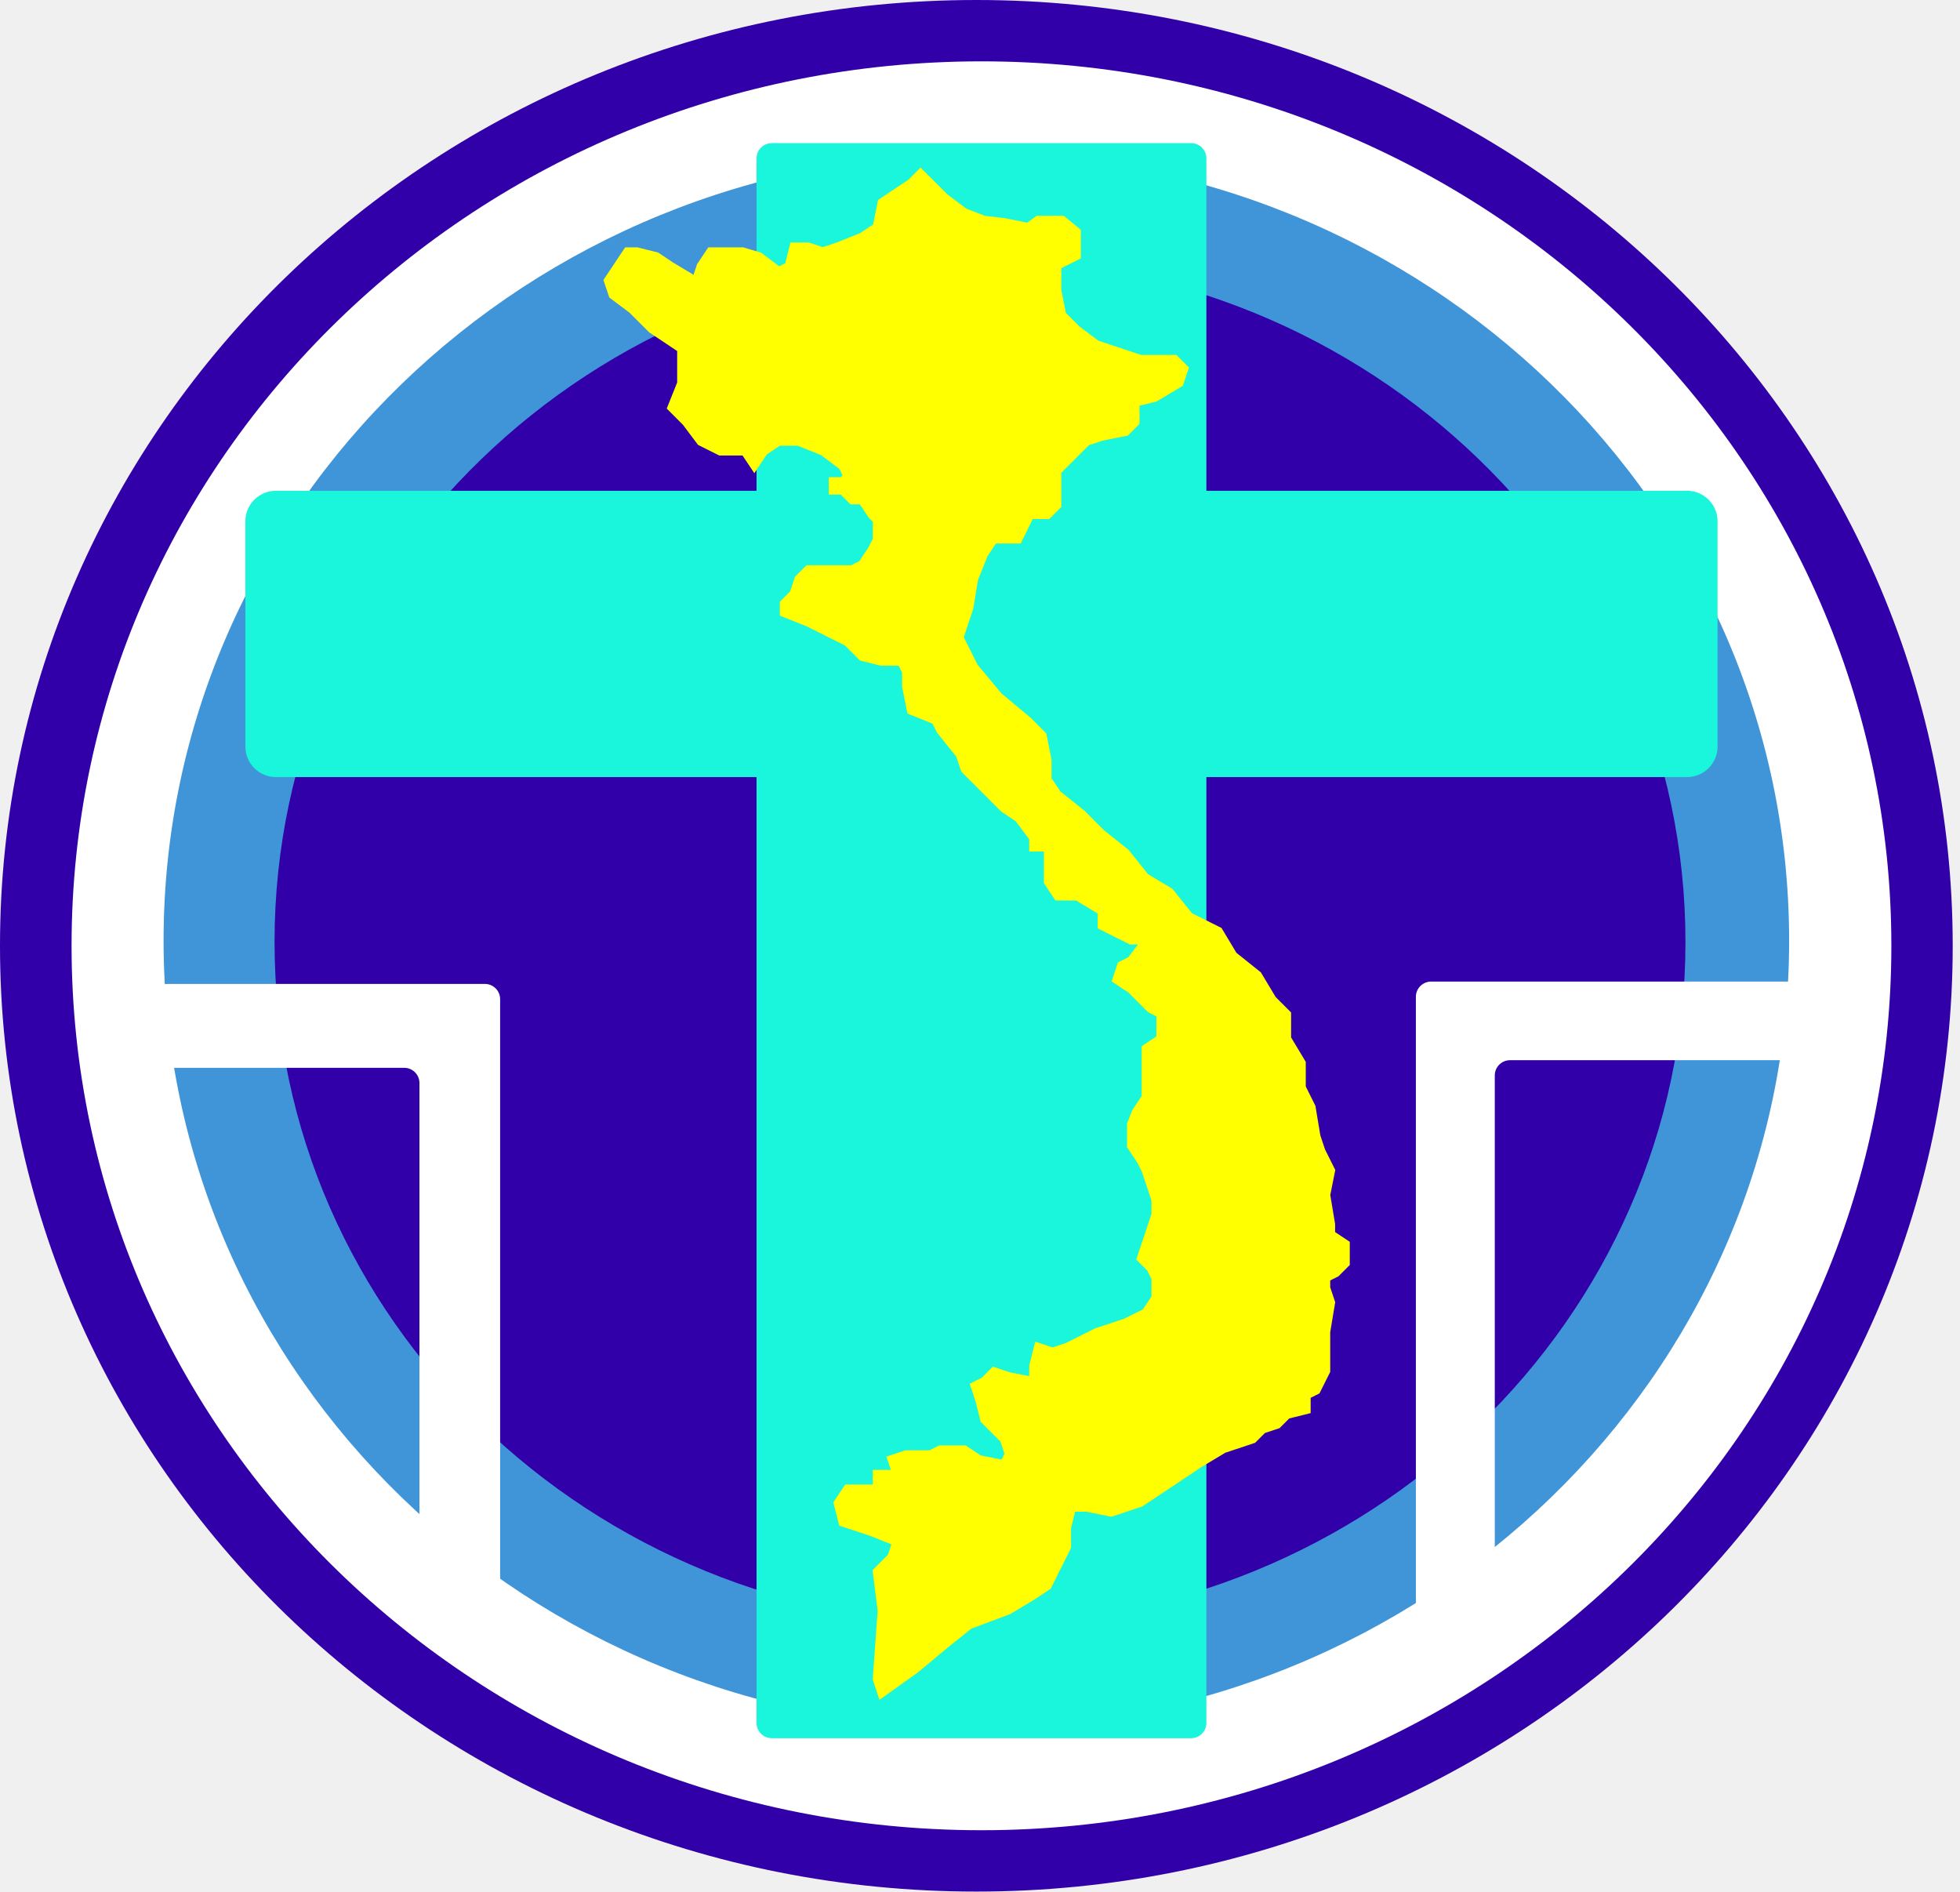
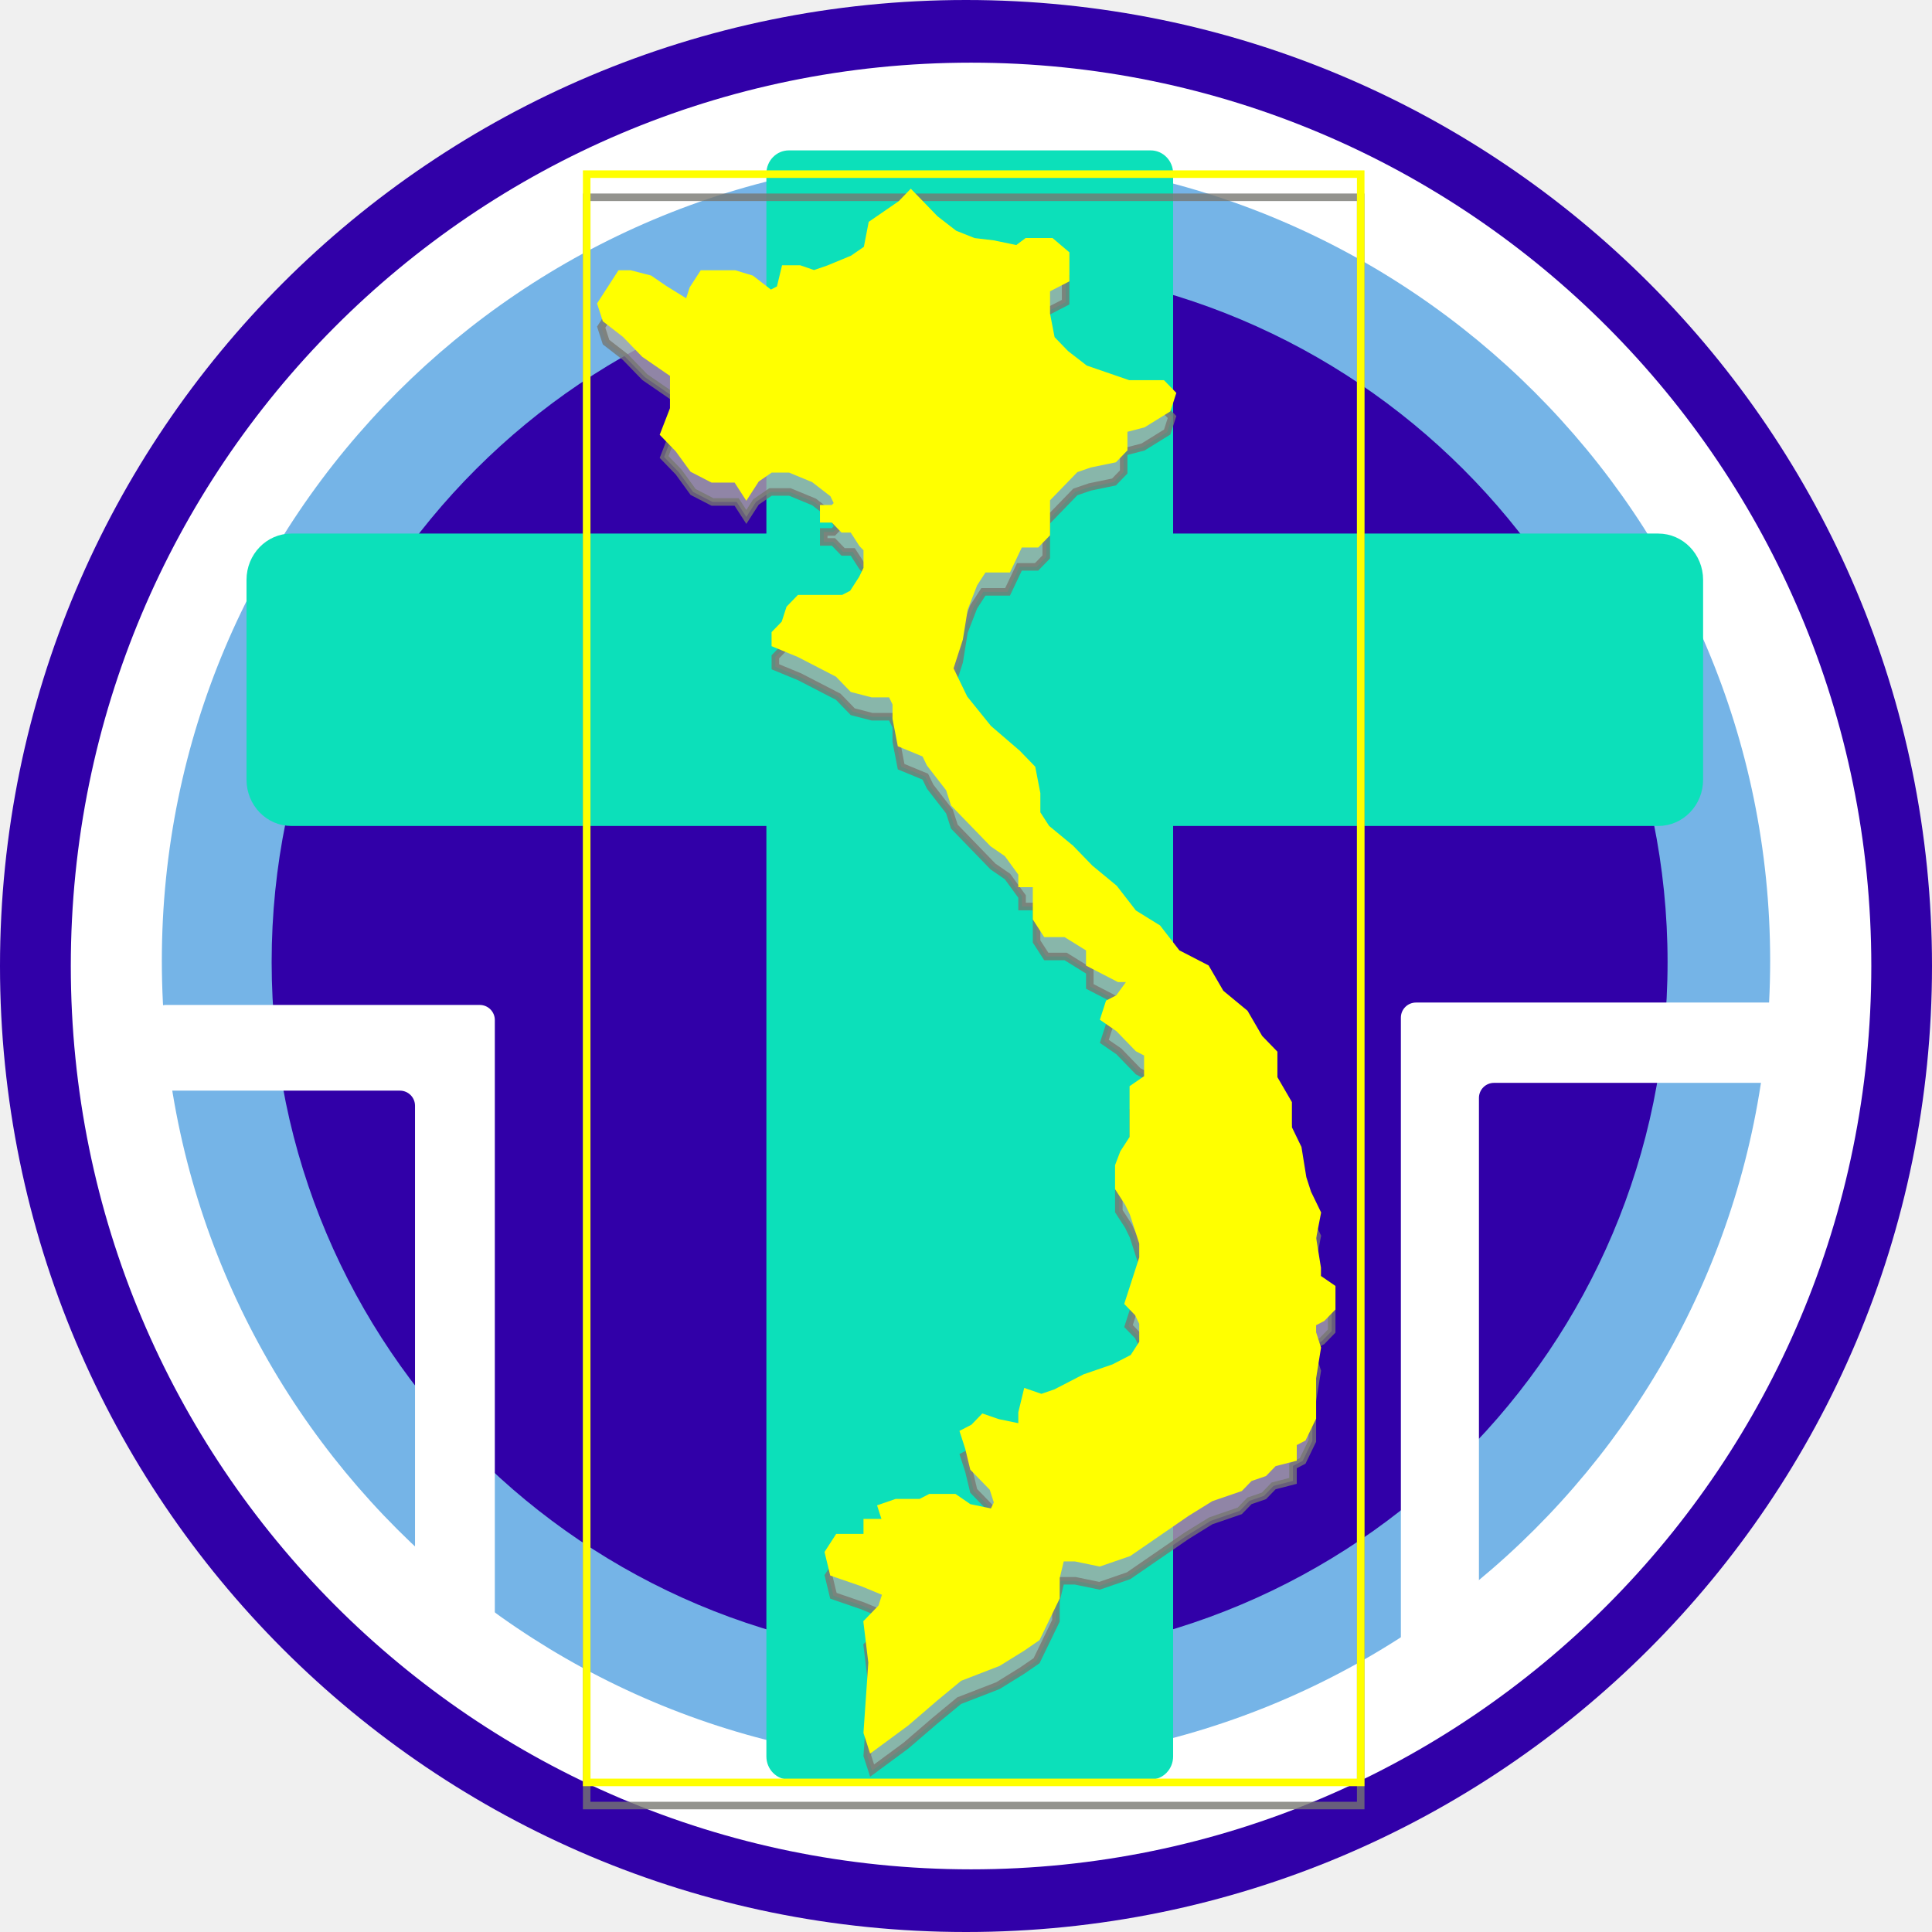
- <svg xmlns="http://www.w3.org/2000/svg" width="257" height="248" viewBox="0 0 257 248" fill="none">
-   <ellipse cx="128.022" cy="124" rx="128.022" ry="124" fill="#3100A9" />
-   <ellipse cx="128.692" cy="124" rx="119.308" ry="115.957" fill="white" />
-   <ellipse cx="128.022" cy="123.33" rx="106.573" ry="103.222" fill="#4094D8" />
-   <ellipse cx="128.5" cy="123.5" rx="92.5" ry="89.5" fill="#3100A9" />
-   <rect x="99.2" y="18.768" width="58.984" height="209.124" rx="2" fill="#19F6DB" />
-   <rect x="32.173" y="64.346" width="193.038" height="37.535" rx="4" fill="#19F6DB" />
-   <path fill-rule="evenodd" clip-rule="evenodd" d="M65.578 131C65.578 129.895 64.683 129 63.578 129H22C20.895 129 20 129.895 20 131V138C20 139.105 20.895 140 22 140H53C54.105 140 55 140.895 55 142V211.454C55 212.559 55.895 213.454 57 213.454H63.578C64.683 213.454 65.578 212.559 65.578 211.454V131Z" fill="white" />
-   <path fill-rule="evenodd" clip-rule="evenodd" d="M185.654 130.692C185.654 129.587 186.549 128.692 187.654 128.692H237C238.105 128.692 239 129.587 239 130.692V137C239 138.105 238.105 139 237 139H198C196.895 139 196 139.895 196 141L196 211.146C196 212.251 195.105 213.146 194 213.146H187.654C186.549 213.146 185.654 212.251 185.654 211.146L185.654 130.692Z" fill="white" />
-   <mask id="mask0_1_39" style="mask-type:alpha" maskUnits="userSpaceOnUse" x="77" y="20" width="104" height="207">
-     <rect x="77.751" y="20.108" width="102.58" height="206.443" fill="#D9D9D9" />
-   </mask>
-   <g mask="url(#mask0_1_39)">
-     <path d="M91.856 57.935L89.933 55.371L88.01 53.447L89.292 50.242V46.395V45.754L85.445 43.189L82.881 40.625L80.316 38.701L79.675 36.778L80.957 34.855L82.24 32.931H83.522L86.086 33.572L88.01 34.855L91.215 36.778L91.856 34.855L93.139 32.931H95.062H97.37L99.55 33.572L102.115 35.496L103.397 34.855L104.038 32.29H105.961L107.885 32.931L109.808 32.29L113.014 31.008L114.937 29.726L115.578 26.52L117.502 25.238L119.425 23.955L120.707 22.673L121.99 23.955L123.913 25.879L126.477 27.802L129.042 28.789L131.606 29.084L134.812 29.726L136.094 28.789H139.3L141.223 30.367V33.572L138.659 34.855V38.06L139.3 41.266L141.223 43.189L143.788 45.113L147.635 46.395L149.558 47.036H151.481H154.046L155.328 48.318L154.687 50.242L151.481 52.165L148.917 52.806V55.371L147.635 56.653L144.429 57.294L142.506 57.935L141.223 59.217L138.659 61.782V66.27L137.377 67.552H135.1L133.53 70.758H130.324L129.042 72.681L127.76 75.887L127.119 79.734L125.836 83.58L127.76 87.427L130.965 91.274L134.812 94.479L136.735 96.403L137.377 99.609V102.173L138.659 104.096L141.864 106.661L144.429 109.225L147.635 111.79L150.199 114.996L153.405 116.919L155.969 120.125L159.816 122.048L161.739 125.254L164.945 127.818L166.868 131.024L168.792 132.947V136.153L170.715 139.358V142.564L171.997 145.129L172.639 148.975L173.28 150.899L174.562 153.463L173.921 156.669L174.562 160.516V161.798L176.485 163.08V165.645L175.203 166.927L173.921 167.568V168.85L174.562 170.774L173.921 174.62V177.185V179.749L172.639 182.314L171.356 182.955V184.879L168.792 185.52L167.51 186.802L165.586 187.443L164.304 188.725L160.457 190.008L157.252 191.931L149.558 197.06L145.711 198.342L142.506 197.701H140.582L139.941 200.266V202.83L138.659 205.395L137.377 207.959L135.453 209.241L132.248 211.165L127.119 213.088L123.913 215.653L120.066 218.858L115.578 222.064L114.937 220.141L115.578 211.165L114.937 206.036L116.86 204.112L117.502 202.189L114.296 200.907L110.449 199.624L109.808 197.06L111.09 195.137H114.937V193.213H117.502L116.86 191.29L118.784 190.649H121.99L123.272 190.008H126.477L128.401 191.29L131.606 191.931L132.248 190.649L131.606 188.725L129.042 186.161L128.401 183.596L127.76 181.673L129.042 181.032L130.324 179.749L132.248 180.391L135.453 181.032V179.108L136.094 176.544L138.018 177.185L139.941 176.544L142.506 175.262L143.788 174.62L147.635 173.338L150.199 172.056L151.481 170.133V167.568L150.84 166.286L149.558 165.004L150.199 163.08L150.84 161.157L151.481 159.233V157.31L150.84 155.387L150.199 153.463L149.558 152.181L148.276 150.258V148.334V147.401L148.917 145.77L150.199 143.846V140V137.435L152.123 136.153V134.229V132.947L150.84 132.306L148.276 129.741L146.352 128.459L146.993 126.536L148.276 125.895L150.199 123.33H148.276L144.429 121.407V119.483L141.223 117.56H138.659L137.377 115.637V113.713V111.149H135.453V109.867L133.53 107.302L131.606 106.02L129.042 103.455L126.477 100.891L125.836 98.967L123.272 95.762L122.631 94.479L119.425 93.197L118.784 89.992V88.068L118.143 86.786H115.578L113.014 86.145L111.09 84.221L108.526 82.939L105.961 81.657L102.756 80.375V79.092L104.038 77.81L104.679 75.887L105.961 74.605H107.885H109.808H111.731L113.014 73.963L114.296 72.04L114.937 70.758V69.475V68.193L114.296 67.552L113.014 65.629H111.731L110.449 64.346H109.167V63.064H110.449L111.09 62.423L110.449 61.141L107.885 59.217L104.679 57.935H102.115L100.191 59.217L98.909 61.141L97.627 59.217H94.421L91.856 57.935Z" fill="#FFFF00" stroke="#FFFF00" />
-   </g>
+ <svg xmlns="http://www.w3.org/2000/svg" width="256" height="256" viewBox="0 0 256 256" fill="none">
+   <circle cx="128" cy="128" r="128" fill="#3100A8" />
+   <ellipse cx="128.67" cy="128" rx="119.288" ry="119.697" fill="white" />
+   <ellipse cx="128" cy="127.308" rx="106.555" ry="106.551" fill="#75B4E7" />
+   <ellipse cx="128.478" cy="127.484" rx="92.484" ry="92.387" fill="#3100A8" />
+   <path d="M104.52 20.428H152.475C153.824 20.428 154.945 21.562 154.945 22.994V70.2H102.05V22.994C102.05 21.562 103.171 20.428 104.52 20.428ZM102.05 71.2H154.945V108.946H102.05V71.2ZM155.945 108.946V71.2H219.731C222.72 71.2 225.17 73.707 225.17 76.832V103.314C225.17 106.44 222.72 108.946 219.731 108.946H155.945ZM102.05 109.946H154.945V232.733C154.945 234.165 153.824 235.298 152.475 235.298H104.52C103.171 235.298 102.05 234.165 102.05 232.733V109.946ZM101.05 71.2V108.946H38.604C35.615 108.946 33.165 106.44 33.165 103.314V76.832C33.165 73.707 35.615 71.2 38.604 71.2H101.05Z" fill="#0CE0BA" stroke="#0CE0BA" />
+   <path fill-rule="evenodd" clip-rule="evenodd" d="M65.567 135.161C65.567 134.057 64.672 133.161 63.568 133.161H21.997C20.892 133.161 19.997 134.057 19.997 135.161V142.516C19.997 143.621 20.892 144.516 21.997 144.516H52.991C54.095 144.516 54.991 145.412 54.991 146.516V218.34C54.991 219.444 55.886 220.34 56.991 220.34H63.568C64.672 220.34 65.567 219.444 65.567 218.34V135.161Z" fill="white" />
+   <path fill-rule="evenodd" clip-rule="evenodd" d="M185.623 134.843C185.623 133.739 186.518 132.843 187.623 132.843H236.96C238.064 132.843 238.96 133.739 238.96 134.843V141.484C238.96 142.588 238.064 143.484 236.96 143.484H197.967C196.862 143.484 195.967 144.379 195.967 145.484L195.967 218.022C195.967 219.126 195.072 220.022 193.967 220.022H187.623C186.518 220.022 185.623 219.126 185.623 218.022L185.623 134.843Z" fill="white" />
+   <path d="M91.841 65.188L89.918 62.541L87.995 60.556L89.277 57.247V52.614L85.431 49.967L82.867 47.319L80.303 45.334L79.662 43.349L82.226 39.378H83.508L86.072 40.039L87.995 41.363L91.2 43.349L91.841 41.363L93.123 39.378H97.354L99.533 40.039L102.097 42.025L103.379 41.363L104.02 38.716H105.943L107.866 39.378L109.79 38.716L112.995 37.392L114.918 36.069L115.559 32.76L119.405 30.112L120.687 28.789L123.892 32.098L126.456 34.083L129.02 35.102L131.584 35.407L134.789 36.069L136.071 35.102H139.276L141.199 36.73V40.039L138.635 41.363V44.672L139.276 47.981L141.199 49.967L143.764 51.952L149.533 53.938H154.02L155.302 55.261L154.661 57.247L151.456 59.232L148.892 59.894V62.541L147.61 63.865L144.405 64.526L142.482 65.188L138.635 69.159V73.792L137.353 75.115H135.077L133.507 78.424H130.302L129.02 80.41L127.738 83.719L127.097 87.69L125.815 91.661L127.738 95.632L130.943 99.602L134.789 102.911L136.712 104.897L137.353 108.206V110.853L138.635 112.839L141.841 115.486L144.405 118.133L147.61 120.78L150.174 124.089L153.379 126.075L155.943 129.384L159.789 131.369L161.712 134.678L164.917 137.326L166.84 140.635L168.763 142.62V145.929L170.686 149.238V152.547L171.968 155.194L172.609 159.165L173.25 161.151L174.533 163.798L173.892 167.107L174.533 171.078V172.401L176.456 173.725V176.372L175.174 177.696L173.892 178.358V179.681L174.533 181.667L173.892 185.638V190.932L172.609 193.579L171.327 194.241V196.227L168.763 196.888L167.481 198.212L165.558 198.874L164.276 200.198L160.43 201.521L157.225 203.507L149.533 208.801L145.687 210.125L142.482 209.463H140.558L139.917 212.11V214.757L137.353 220.052L135.43 221.375L132.225 223.361L127.097 225.346L123.892 227.994L120.046 231.303L115.559 234.612L114.918 232.626L115.559 223.361L114.918 218.066L116.841 216.081L117.482 214.096L114.277 212.772L110.431 211.448L109.79 208.801L111.072 206.816H114.918V204.83H117.482L116.841 202.845L118.764 202.183H121.969L123.251 201.521H126.456L128.379 202.845L131.584 203.507L132.225 202.183L131.584 200.198L129.02 197.55L128.379 194.903L127.738 192.918L129.02 192.256L130.302 190.932L132.225 191.594L135.43 192.256V190.27L136.071 187.623L137.994 188.285L139.917 187.623L143.764 185.638L147.61 184.314L150.174 182.99L151.456 181.005V178.358L150.815 177.034L149.533 175.711L151.456 169.754V167.769L150.174 163.798L149.533 162.474L148.251 160.489V157.541L148.892 155.856L150.174 153.871V147.253L152.097 145.929V142.62L150.815 141.958L148.251 139.311L146.328 137.987L146.969 136.002L148.251 135.34L150.174 132.693H148.251L144.405 130.707V128.722L141.199 126.737H138.635L137.353 124.751V120.119H135.43V118.795L133.507 116.148L131.584 114.824L126.456 109.53L125.815 107.544L123.251 104.235L122.61 102.911L119.405 101.588L118.764 98.279V96.293L118.123 94.97H115.559L112.995 94.308L111.072 92.323L105.943 89.675L102.738 88.352V87.028L104.02 85.704L104.661 83.719L105.943 82.395H111.713L112.995 81.734L114.277 79.748L114.918 78.424V75.777L114.277 75.115L112.995 73.13H111.713L110.431 71.806H109.149V70.483H110.431L111.072 69.821L110.431 68.497L107.866 66.512L104.661 65.188H102.097L100.174 66.512L98.892 68.497L97.61 66.512H94.405L91.841 65.188Z" fill="#ABABA5" fill-opacity="0.78" />
+   <path d="M77.738 26.141H180.301V239.244H77.738V26.141Z" stroke="#777771" stroke-opacity="0.79" />
+   <path d="M91.841 65.188L89.918 62.541L87.995 60.556L89.277 57.247V52.614L85.431 49.967L82.867 47.319L80.303 45.334L79.662 43.349L82.226 39.378H83.508L86.072 40.039L87.995 41.363L91.2 43.349L91.841 41.363L93.123 39.378H97.354L99.533 40.039L102.097 42.025L103.379 41.363L104.02 38.716H105.943L107.866 39.378L109.79 38.716L112.995 37.392L114.918 36.069L115.559 32.76L119.405 30.112L120.687 28.789L123.892 32.098L126.456 34.083L129.02 35.102L131.584 35.407L134.789 36.069L136.071 35.102H139.276L141.199 36.73V40.039L138.635 41.363V44.672L139.276 47.981L141.199 49.967L143.764 51.952L149.533 53.938H154.02L155.302 55.261L154.661 57.247L151.456 59.232L148.892 59.894V62.541L147.61 63.865L144.405 64.526L142.482 65.188L138.635 69.159V73.792L137.353 75.115H135.077L133.507 78.424H130.302L129.02 80.41L127.738 83.719L127.097 87.69L125.815 91.661L127.738 95.632L130.943 99.602L134.789 102.911L136.712 104.897L137.353 108.206V110.853L138.635 112.839L141.841 115.486L144.405 118.133L147.61 120.78L150.174 124.089L153.379 126.075L155.943 129.384L159.789 131.369L161.712 134.678L164.917 137.326L166.84 140.635L168.763 142.62V145.929L170.686 149.238V152.547L171.968 155.194L172.609 159.165L173.25 161.151L174.533 163.798L173.892 167.107L174.533 171.078V172.401L176.456 173.725V176.372L175.174 177.696L173.892 178.358V179.681L174.533 181.667L173.892 185.638V190.932L172.609 193.579L171.327 194.241V196.227L168.763 196.888L167.481 198.212L165.558 198.874L164.276 200.198L160.43 201.521L157.225 203.507L149.533 208.801L145.687 210.125L142.482 209.463H140.558L139.917 212.11V214.757L137.353 220.052L135.43 221.375L132.225 223.361L127.097 225.346L123.892 227.994L120.046 231.303L115.559 234.612L114.918 232.626L115.559 223.361L114.918 218.066L116.841 216.081L117.482 214.096L114.277 212.772L110.431 211.448L109.79 208.801L111.072 206.816H114.918V204.83H117.482L116.841 202.845L118.764 202.183H121.969L123.251 201.521H126.456L128.379 202.845L131.584 203.507L132.225 202.183L131.584 200.198L129.02 197.55L128.379 194.903L127.738 192.918L129.02 192.256L130.302 190.932L132.225 191.594L135.43 192.256V190.27L136.071 187.623L137.994 188.285L139.917 187.623L143.764 185.638L147.61 184.314L150.174 182.99L151.456 181.005V178.358L150.815 177.034L149.533 175.711L151.456 169.754V167.769L150.174 163.798L149.533 162.474L148.251 160.489V157.541L148.892 155.856L150.174 153.871V147.253L152.097 145.929V142.62L150.815 141.958L148.251 139.311L146.328 137.987L146.969 136.002L148.251 135.34L150.174 132.693H148.251L144.405 130.707V128.722L141.199 126.737H138.635L137.353 124.751V120.119H135.43V118.795L133.507 116.148L131.584 114.824L126.456 109.53L125.815 107.544L123.251 104.235L122.61 102.911L119.405 101.588L118.764 98.279V96.293L118.123 94.97H115.559L112.995 94.308L111.072 92.323L105.943 89.675L102.738 88.352V87.028L104.02 85.704L104.661 83.719L105.943 82.395H111.713L112.995 81.734L114.277 79.748L114.918 78.424V75.777L114.277 75.115L112.995 73.13H111.713L110.431 71.806H109.149V70.483H110.431L111.072 69.821L110.431 68.497L107.866 66.512L104.661 65.188H102.097L100.174 66.512L98.892 68.497L97.61 66.512H94.405L91.841 65.188Z" stroke="#777771" stroke-opacity="0.79" />
+   <path d="M91.841 62.122L89.918 59.475L87.995 57.49L89.277 54.181V49.548L85.431 46.901L82.867 44.254L80.303 42.268L79.662 40.283L82.226 36.312H83.508L86.072 36.974L87.995 38.297L91.2 40.283L91.841 38.297L93.123 36.312H97.354L99.533 36.974L102.097 38.959L103.379 38.297L104.02 35.65H105.943L107.866 36.312L109.79 35.65L112.995 34.326L114.918 33.003L115.559 29.694L119.405 27.047L120.687 25.723L123.892 29.032L126.456 31.017L129.02 32.036L131.584 32.341L134.789 33.003L136.071 32.036H139.276L141.199 33.665V36.974L138.635 38.297V41.606L139.276 44.915L141.199 46.901L143.764 48.886L149.533 50.872H154.02L155.302 52.195L154.661 54.181L151.456 56.166L148.892 56.828V59.475L147.61 60.799L144.405 61.461L142.482 62.122L138.635 66.093V70.726L137.353 72.049H135.077L133.507 75.359H130.302L129.02 77.344L127.738 80.653L127.097 84.624L125.815 88.595L127.738 92.566L130.943 96.537L134.789 99.846L136.712 101.831L137.353 105.14V107.787L138.635 109.773L141.841 112.42L144.405 115.067L147.61 117.714L150.174 121.023L153.379 123.009L155.943 126.318L159.789 128.303L161.712 131.612L164.917 134.26L166.84 137.569L168.763 139.554V142.863L170.686 146.172V149.481L171.968 152.129L172.609 156.099L173.25 158.085L174.533 160.732L173.892 164.041L174.533 168.012V169.336L176.456 170.659V173.306L175.174 174.63L173.892 175.292V176.615L174.533 178.601L173.892 182.572V187.866L172.609 190.513L171.327 191.175V193.161L168.763 193.823L167.481 195.146L165.558 195.808L164.276 197.132L160.43 198.455L157.225 200.441L149.533 205.735L145.687 207.059L142.482 206.397H140.558L139.917 209.044V211.691L137.353 216.986L135.43 218.31L132.225 220.295L127.097 222.28L123.892 224.928L120.046 228.237L115.559 231.546L114.918 229.56L115.559 220.295L114.918 215L116.841 213.015L117.482 211.03L114.277 209.706L110.431 208.382L109.79 205.735L111.072 203.75H114.918V201.764H117.482L116.841 199.779L118.764 199.117H121.969L123.251 198.455H126.456L128.379 199.779L131.584 200.441L132.225 199.117L131.584 197.132L129.02 194.484L128.379 191.837L127.738 189.852L129.02 189.19L130.302 187.866L132.225 188.528L135.43 189.19V187.204L136.071 184.557L137.994 185.219L139.917 184.557L143.764 182.572L147.61 181.248L150.174 179.925L151.456 177.939V175.292L150.815 173.968L149.533 172.645L151.456 166.688V164.703L150.174 160.732L149.533 159.408L148.251 157.423V154.475L148.892 152.79L150.174 150.805V144.187L152.097 142.863V139.554L150.815 138.892L148.251 136.245L146.328 134.921L146.969 132.936L148.251 132.274L150.174 129.627H148.251L144.405 127.642V125.656L141.199 123.671H138.635L137.353 121.685V117.053H135.43V115.729L133.507 113.082L131.584 111.758L126.456 106.464L125.815 104.478L123.251 101.169L122.61 99.846L119.405 98.522L118.764 95.213V93.228L118.123 91.904H115.559L112.995 91.242L111.072 89.257L105.943 86.609L102.738 85.286V83.962L104.02 82.638L104.661 80.653L105.943 79.329H111.713L112.995 78.668L114.277 76.682L114.918 75.359V72.711L114.277 72.049L112.995 70.064H111.713L110.431 68.74H109.149V67.417H110.431L111.072 66.755L110.431 65.431L107.866 63.446L104.661 62.122H102.097L100.174 63.446L98.892 65.431L97.61 63.446H94.405L91.841 62.122Z" fill="#FFFF00" />
+   <path d="M77.738 23.075H180.301V236.178H77.738V23.075Z" stroke="#FFFF00" />
+   <path d="M91.841 62.122L89.918 59.475L87.995 57.49L89.277 54.181V49.548L85.431 46.901L82.867 44.254L80.303 42.268L79.662 40.283L82.226 36.312H83.508L86.072 36.974L87.995 38.297L91.2 40.283L91.841 38.297L93.123 36.312H97.354L99.533 36.974L102.097 38.959L103.379 38.297L104.02 35.65H105.943L107.866 36.312L109.79 35.65L112.995 34.326L114.918 33.003L115.559 29.694L119.405 27.047L120.687 25.723L123.892 29.032L126.456 31.017L129.02 32.036L131.584 32.341L134.789 33.003L136.071 32.036H139.276L141.199 33.665V36.974L138.635 38.297V41.606L139.276 44.915L141.199 46.901L143.764 48.886L149.533 50.872H154.02L155.302 52.195L154.661 54.181L151.456 56.166L148.892 56.828V59.475L147.61 60.799L144.405 61.461L142.482 62.122L138.635 66.093V70.726L137.353 72.049H135.077L133.507 75.359H130.302L129.02 77.344L127.738 80.653L127.097 84.624L125.815 88.595L127.738 92.566L130.943 96.537L134.789 99.846L136.712 101.831L137.353 105.14V107.787L138.635 109.773L141.841 112.42L144.405 115.067L147.61 117.714L150.174 121.023L153.379 123.009L155.943 126.318L159.789 128.303L161.712 131.612L164.917 134.26L166.84 137.569L168.763 139.554V142.863L170.686 146.172V149.481L171.968 152.129L172.609 156.099L173.25 158.085L174.533 160.732L173.892 164.041L174.533 168.012V169.336L176.456 170.659V173.306L175.174 174.63L173.892 175.292V176.615L174.533 178.601L173.892 182.572V187.866L172.609 190.513L171.327 191.175V193.161L168.763 193.823L167.481 195.146L165.558 195.808L164.276 197.132L160.43 198.455L157.225 200.441L149.533 205.735L145.687 207.059L142.482 206.397H140.558L139.917 209.044V211.691L137.353 216.986L135.43 218.31L132.225 220.295L127.097 222.28L123.892 224.928L120.046 228.237L115.559 231.546L114.918 229.56L115.559 220.295L114.918 215L116.841 213.015L117.482 211.03L114.277 209.706L110.431 208.382L109.79 205.735L111.072 203.75H114.918V201.764H117.482L116.841 199.779L118.764 199.117H121.969L123.251 198.455H126.456L128.379 199.779L131.584 200.441L132.225 199.117L131.584 197.132L129.02 194.484L128.379 191.837L127.738 189.852L129.02 189.19L130.302 187.866L132.225 188.528L135.43 189.19V187.204L136.071 184.557L137.994 185.219L139.917 184.557L143.764 182.572L147.61 181.248L150.174 179.925L151.456 177.939V175.292L150.815 173.968L149.533 172.645L151.456 166.688V164.703L150.174 160.732L149.533 159.408L148.251 157.423V154.475L148.892 152.79L150.174 150.805V144.187L152.097 142.863V139.554L150.815 138.892L148.251 136.245L146.328 134.921L146.969 132.936L148.251 132.274L150.174 129.627H148.251L144.405 127.642V125.656L141.199 123.671H138.635L137.353 121.685V117.053H135.43V115.729L133.507 113.082L131.584 111.758L126.456 106.464L125.815 104.478L123.251 101.169L122.61 99.846L119.405 98.522L118.764 95.213V93.228L118.123 91.904H115.559L112.995 91.242L111.072 89.257L105.943 86.609L102.738 85.286V83.962L104.02 82.638L104.661 80.653L105.943 79.329H111.713L112.995 78.668L114.277 76.682L114.918 75.359V72.711L114.277 72.049L112.995 70.064H111.713L110.431 68.74H109.149V67.417H110.431L111.072 66.755L110.431 65.431L107.866 63.446L104.661 62.122H102.097L100.174 63.446L98.892 65.431L97.61 63.446H94.405L91.841 62.122Z" stroke="#FFFF00" />
</svg>
